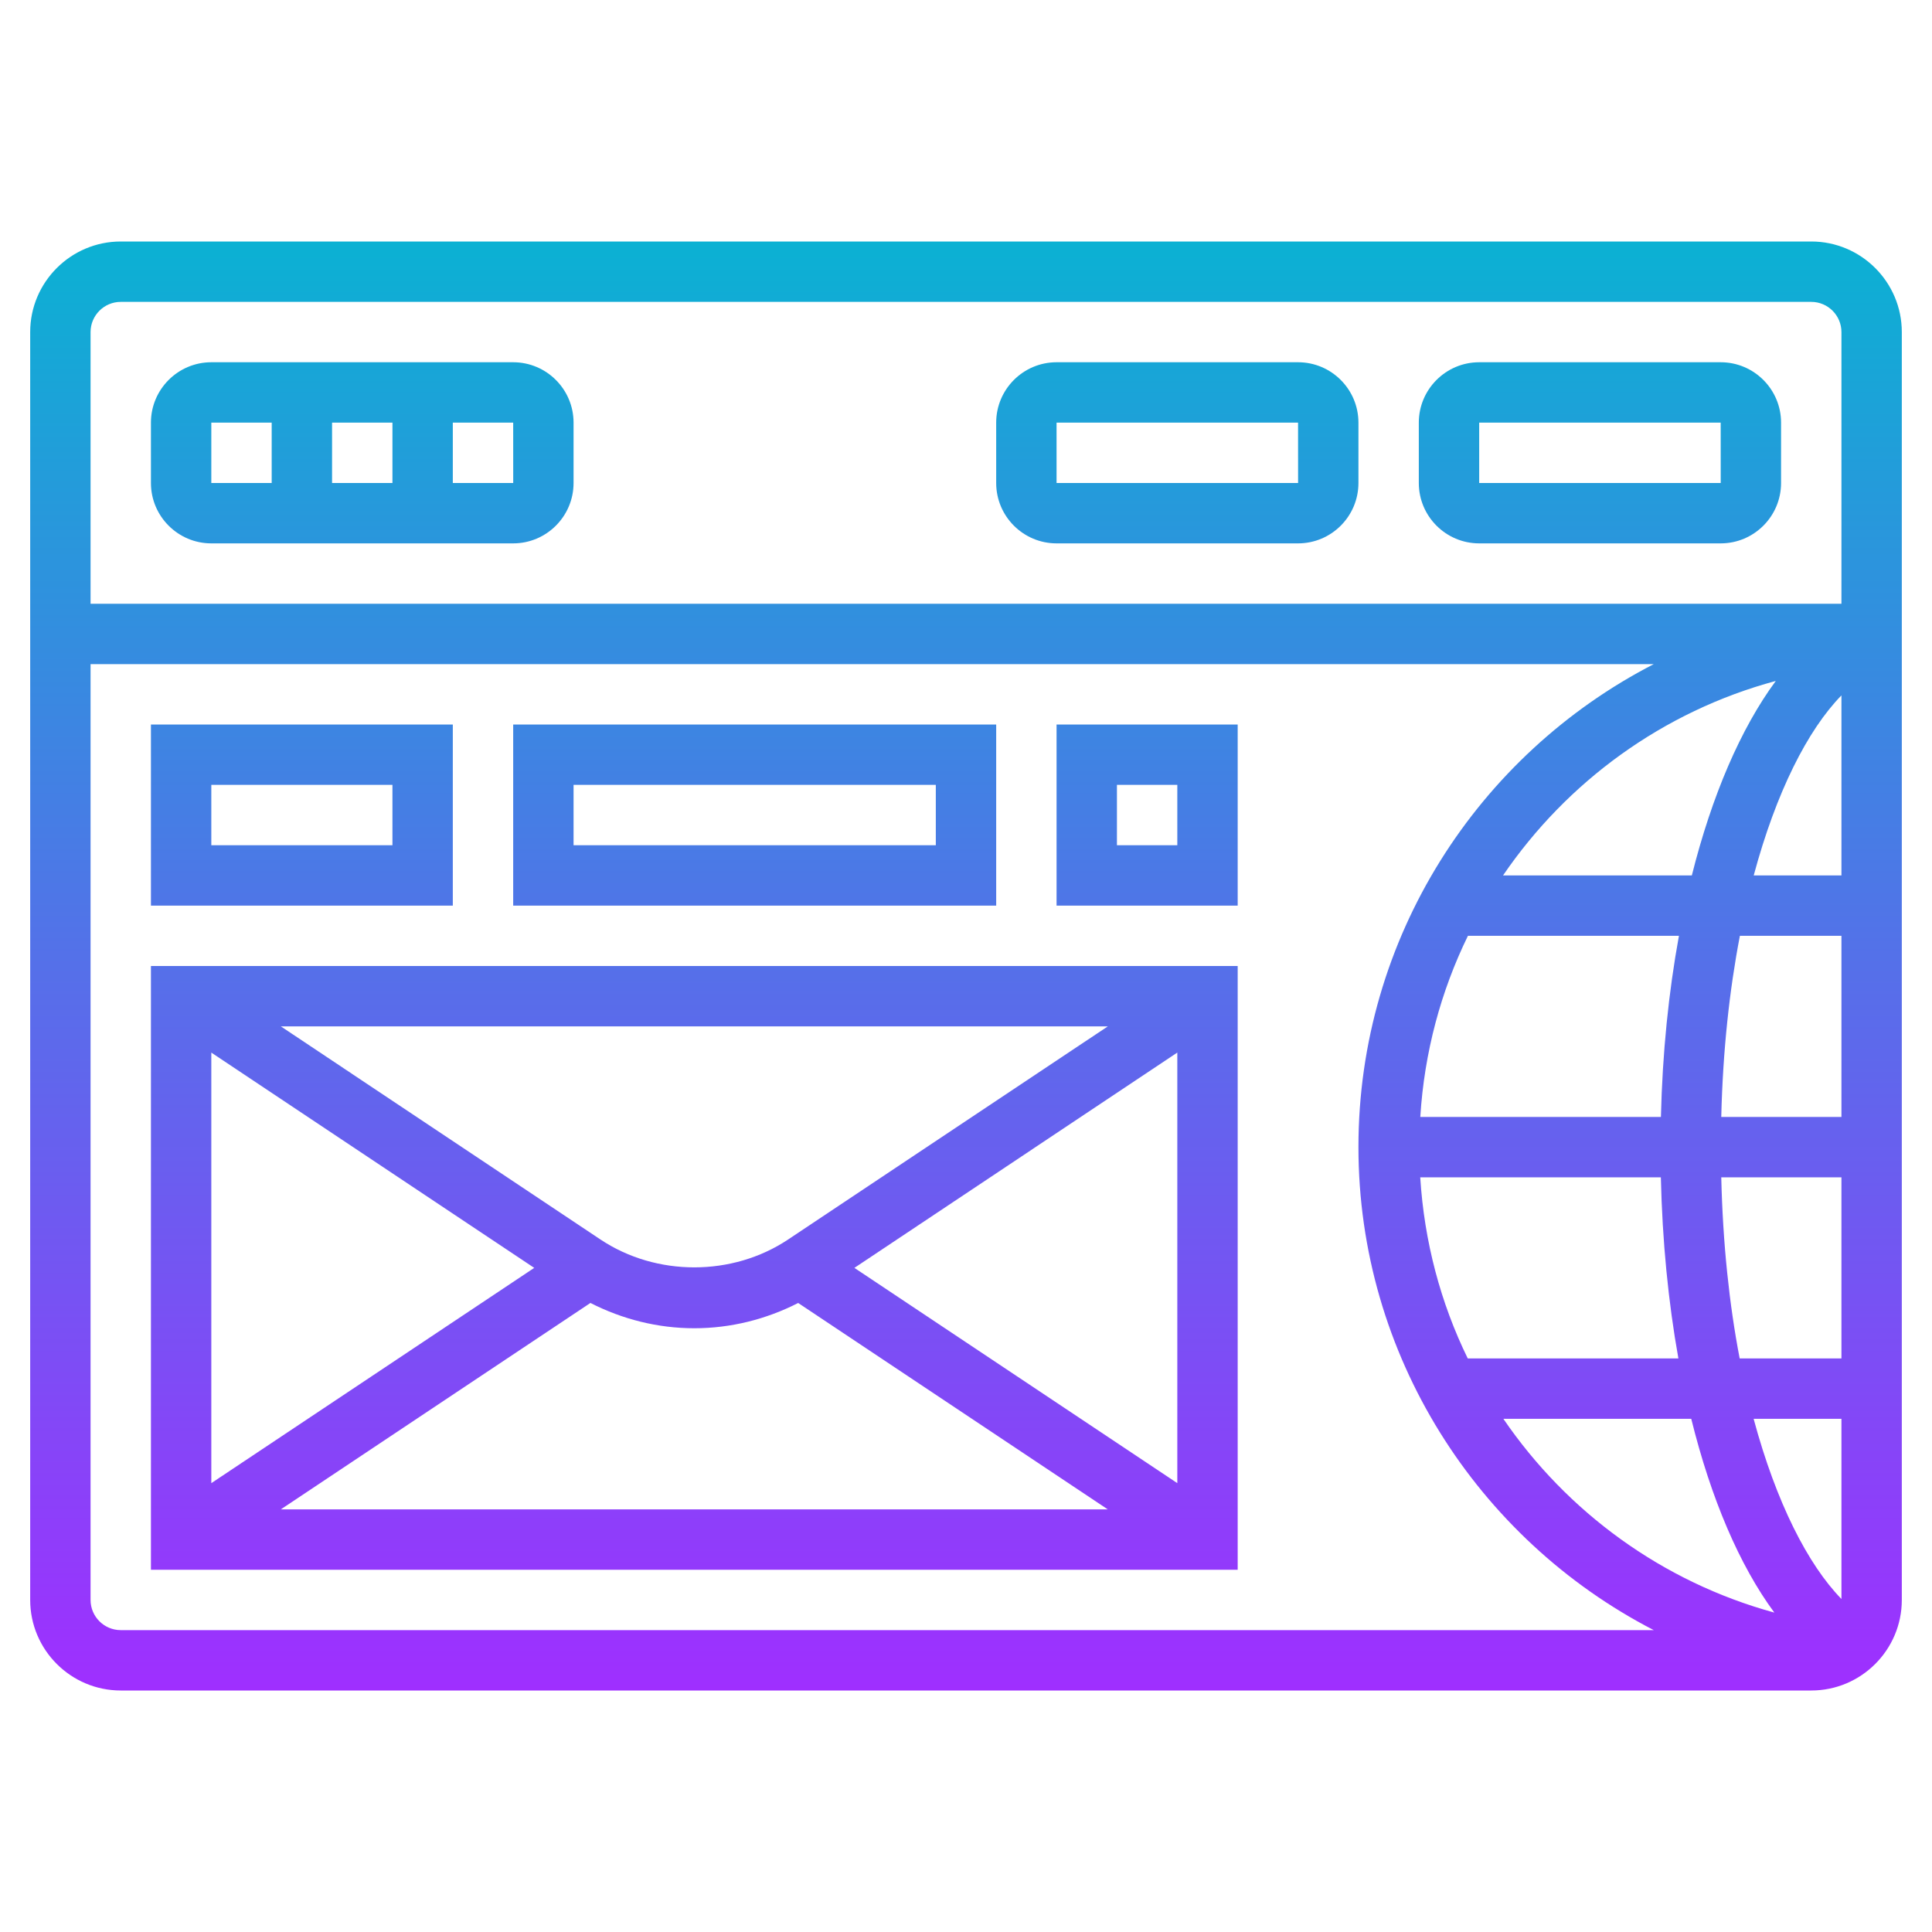
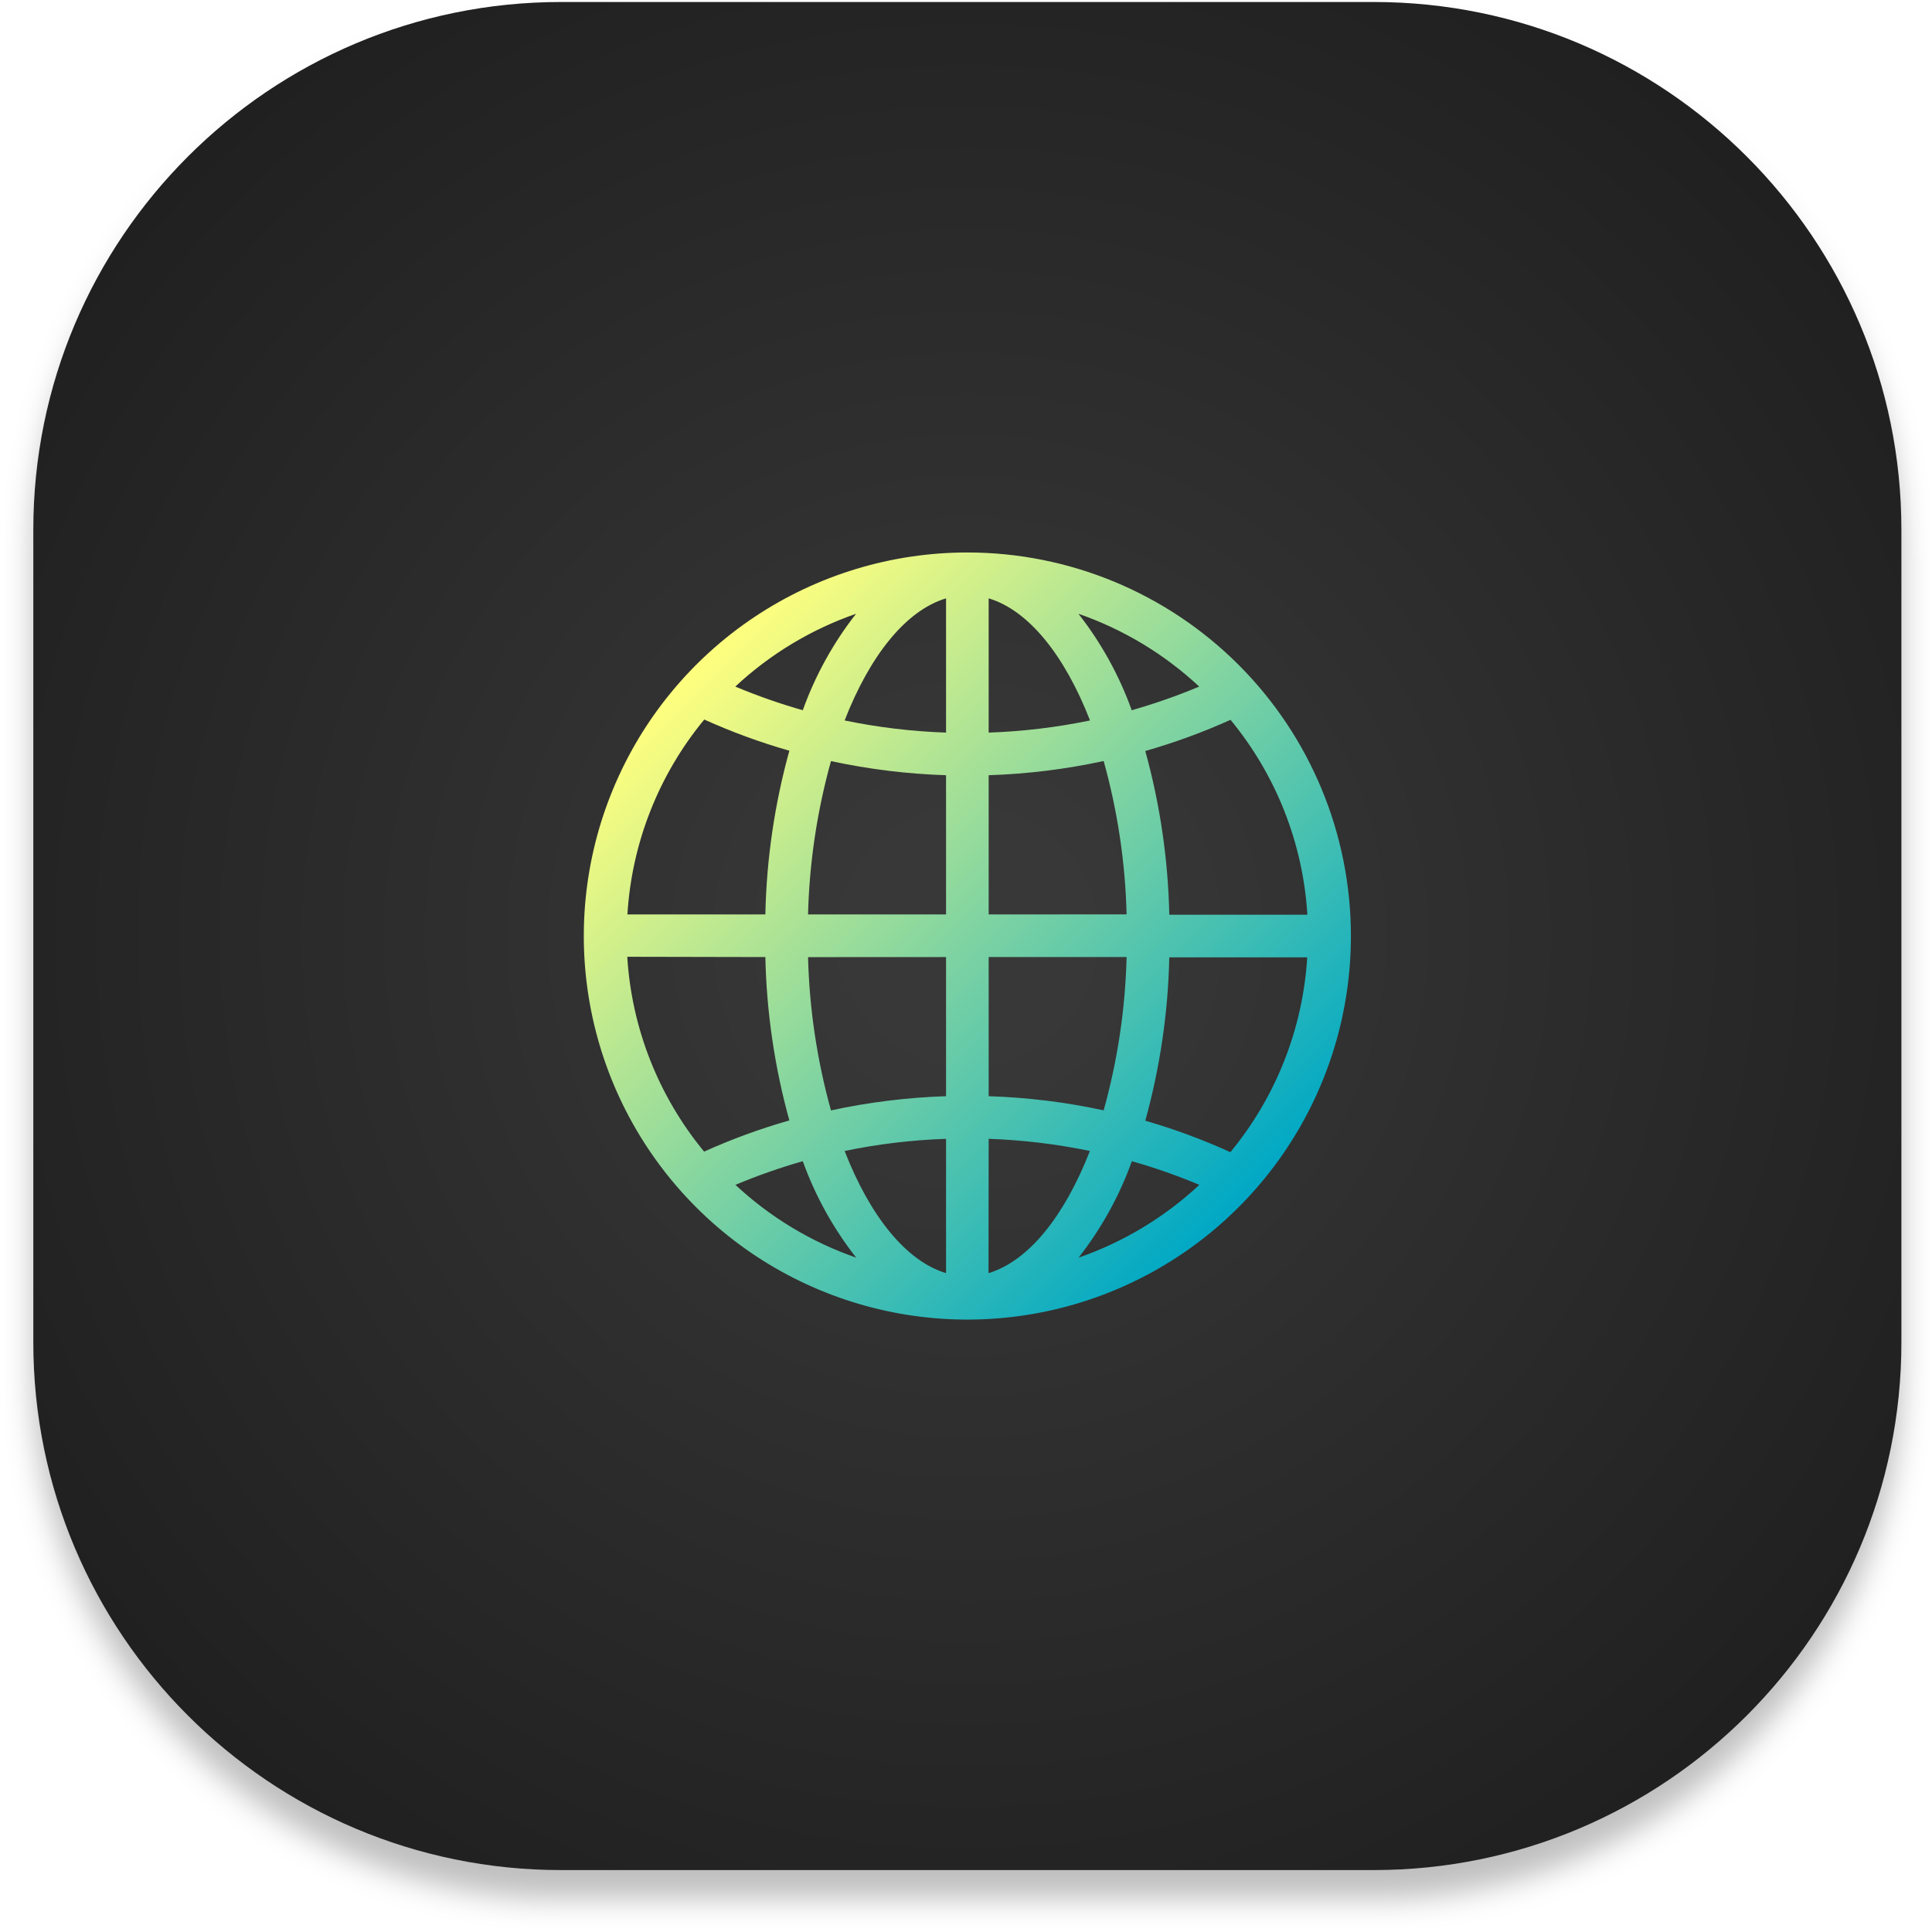
- <svg xmlns="http://www.w3.org/2000/svg" id="Layer_5" enable-background="new 0 0 64 64" height="25" viewBox="0 0 64 64">
-   <linearGradient id="SVGID_1_" gradientUnits="userSpaceOnUse" x1="32" x2="32" y1="56" y2="8">
-     <stop offset="0" stop-color="#9f2fff" />
-     <stop offset="1" stop-color="#0bb1d3" />
-   </linearGradient>
-   <path d="m60 8h-56c-1.654 0-3 1.346-3 3v42c0 1.654 1.346 3 3 3h56c1.654 0 3-1.346 3-3v-42c0-1.654-1.346-3-3-3zm-11.373 23h6.99c-.341 1.863-.547 3.882-.597 6h-7.971c.133-2.138.682-4.165 1.578-6zm1.163-2c2.119-3.105 5.295-5.435 9.035-6.443-1.16 1.573-2.115 3.791-2.781 6.443zm5.228 10c.048 2.119.248 4.139.581 6h-6.978c-.899-1.839-1.441-3.871-1.574-6zm1.007 8c.653 2.639 1.594 4.849 2.752 6.419-3.721-1.018-6.872-3.339-8.976-6.419zm2.066 0h2.909v5.968c-1.11-1.138-2.161-3.192-2.909-5.968zm-.462-2c-.343-1.784-.558-3.8-.61-6h3.981v6zm-.61-8c.052-2.191.272-4.206.617-6h3.364v6zm1.075-8c.742-2.758 1.786-4.818 2.906-5.964v5.964zm-54.094-19h56c.551 0 1 .449 1 1v9h-58v-9c0-.551.449-1 1-1zm-1 43v-31h51.783c-5.821 2.998-9.783 9.058-9.783 16 0 6.887 3.942 12.986 9.783 16h-50.783c-.551 0-1-.448-1-1zm4-35h10c1.103 0 2-.897 2-2v-2c0-1.103-.897-2-2-2h-10c-1.103 0-2 .897-2 2v2c0 1.103.897 2 2 2zm4-2v-2h2v2zm6.001 0h-2.001v-2h2zm-10.001-2h2v2h-2zm42 4h8c1.103 0 2-.897 2-2v-2c0-1.103-.897-2-2-2h-8c-1.103 0-2 .897-2 2v2c0 1.103.897 2 2 2zm0-4h8l.001 2h-8.001zm-14 4h8c1.103 0 2-.897 2-2v-2c0-1.103-.897-2-2-2h-8c-1.103 0-2 .897-2 2v2c0 1.103.897 2 2 2zm0-4h8l.001 2h-8.001zm-20 10h-10v6h10zm-2 4h-6v-2h6zm20-4h-16v6h16zm-2 4h-12v-2h12zm-26 24h36v-20h-36zm14.559-8.838c1.064.543 2.234.838 3.441.838s2.377-.295 3.441-.837l10.256 6.837h-27.394zm8.744-1.162 10.697-7.132v14.263zm-2.194-.941c-1.847 1.232-4.372 1.232-6.219 0l-10.587-7.059h27.395zm-8.412.941-10.697 7.131v-14.263zm17.303-12h6v-6h-6zm2-4h2v2h-2z" fill="url(#SVGID_1_)" />
+ <svg xmlns="http://www.w3.org/2000/svg" width="272" height="272" viewBox="0 0 272 272" fill="none">
+   <g filter="url(#filter0_d)">
+     <rect x="4.691" y="0.281" width="263" height="263" rx="74.3" fill="url(#paint0_radial)" />
+   </g>
+   <path d="M136.191 77.781C125.511 77.781 115.071 80.948 106.19 86.881C97.31 92.815 90.389 101.249 86.302 111.116C82.215 120.983 81.145 131.841 83.229 142.316C85.312 152.791 90.455 162.413 98.007 169.965C105.559 177.517 115.181 182.66 125.656 184.743C136.131 186.827 146.989 185.757 156.856 181.67C166.723 177.583 175.157 170.662 181.091 161.782C187.024 152.901 190.191 142.461 190.191 131.781C190.191 117.459 184.502 103.724 174.375 93.597C164.248 83.47 150.513 77.781 136.191 77.781ZM133.191 103.141C128.391 102.976 123.614 102.404 118.911 101.431C122.461 92.311 127.531 85.931 133.191 84.241V103.141ZM133.191 109.141V128.741H113.761C113.949 121.439 115.034 114.188 116.991 107.151C122.32 108.302 127.742 108.968 133.191 109.141ZM133.191 134.741V154.331C127.742 154.507 122.32 155.176 116.991 156.331C115.035 149.297 113.95 142.049 113.761 134.751L133.191 134.741ZM133.191 160.331V179.241C127.531 177.541 122.461 171.161 118.911 162.041C123.614 161.067 128.391 160.495 133.191 160.331ZM139.191 160.331C143.981 160.497 148.748 161.069 153.441 162.041C149.891 171.161 144.831 177.541 139.171 179.241L139.191 160.331ZM139.191 154.331V134.741H158.611C158.428 142.04 157.343 149.288 155.381 156.321C150.056 155.17 144.637 154.504 139.191 154.331ZM139.191 128.741V109.141C144.637 108.964 150.056 108.295 155.381 107.141C157.343 114.177 158.428 121.429 158.611 128.731L139.191 128.741ZM139.191 103.141V84.241C144.841 85.931 149.911 92.311 153.461 101.431C148.761 102.404 143.988 102.976 139.191 103.141ZM151.831 86.411C158.15 88.606 163.941 92.097 168.831 96.661C165.734 97.961 162.562 99.073 159.331 99.991C157.572 95.093 155.04 90.508 151.831 86.411ZM113.021 99.991C109.791 99.073 106.618 97.961 103.521 96.661C108.412 92.097 114.202 88.606 120.521 86.411C117.312 90.508 114.78 95.093 113.021 99.991ZM111.131 105.691C109.052 113.204 107.917 120.947 107.751 128.741H88.331C88.946 118.68 92.734 109.074 99.151 101.301C103.033 103.053 107.037 104.52 111.131 105.691ZM107.751 134.741C107.921 142.518 109.056 150.244 111.131 157.741C107.03 158.911 103.019 160.378 99.131 162.131C92.716 154.361 88.928 144.758 88.311 134.701L107.751 134.741ZM113.021 163.481C114.786 168.38 117.325 172.965 120.541 177.061C114.222 174.866 108.432 171.375 103.541 166.811C106.632 165.512 109.797 164.4 113.021 163.481ZM159.351 163.481C162.582 164.399 165.754 165.511 168.851 166.811C163.961 171.375 158.17 174.866 151.851 177.061C155.06 172.963 157.592 168.379 159.351 163.481ZM161.241 157.781C163.316 150.284 164.452 142.558 164.621 134.781H184.041C183.424 144.838 179.636 154.441 173.221 162.211C169.341 160.445 165.337 158.964 161.241 157.781ZM164.621 128.781C164.456 120.987 163.32 113.244 161.241 105.731C165.343 104.561 169.353 103.094 173.241 101.341C179.658 109.114 183.446 118.72 184.061 128.781H164.621Z" fill="url(#paint1_linear)" />
+   <defs>
+     <filter id="filter0_d" x="0.691" y="0.281" width="271" height="271" filterUnits="userSpaceOnUse" color-interpolation-filters="sRGB">
+       <feFlood flood-opacity="0" result="BackgroundImageFix" />
+       <feColorMatrix in="SourceAlpha" type="matrix" values="0 0 0 0 0 0 0 0 0 0 0 0 0 0 0 0 0 0 127 0" />
+       <feOffset dy="4" />
+       <feGaussianBlur stdDeviation="2" />
+       <feColorMatrix type="matrix" values="0 0 0 0 0 0 0 0 0 0 0 0 0 0 0 0 0 0 0.25 0" />
+       <feBlend mode="normal" in2="BackgroundImageFix" result="effect1_dropShadow" />
+       <feBlend mode="normal" in="SourceGraphic" in2="effect1_dropShadow" result="shape" />
+     </filter>
+     <radialGradient id="paint0_radial" cx="0" cy="0" r="1" gradientUnits="userSpaceOnUse" gradientTransform="translate(136.191 131.781) rotate(90.4859) scale(335.868)">
+       <stop offset="0.046" stop-color="#383838" />
+       <stop offset="1" />
+     </radialGradient>
+     <linearGradient id="paint1_linear" x1="98.051" y1="93.601" x2="174.321" y2="169.871" gradientUnits="userSpaceOnUse">
+       <stop stop-color="#FFFF7E" />
+       <stop offset="1" stop-color="#00A8C5" />
+     </linearGradient>
+   </defs>
</svg>
